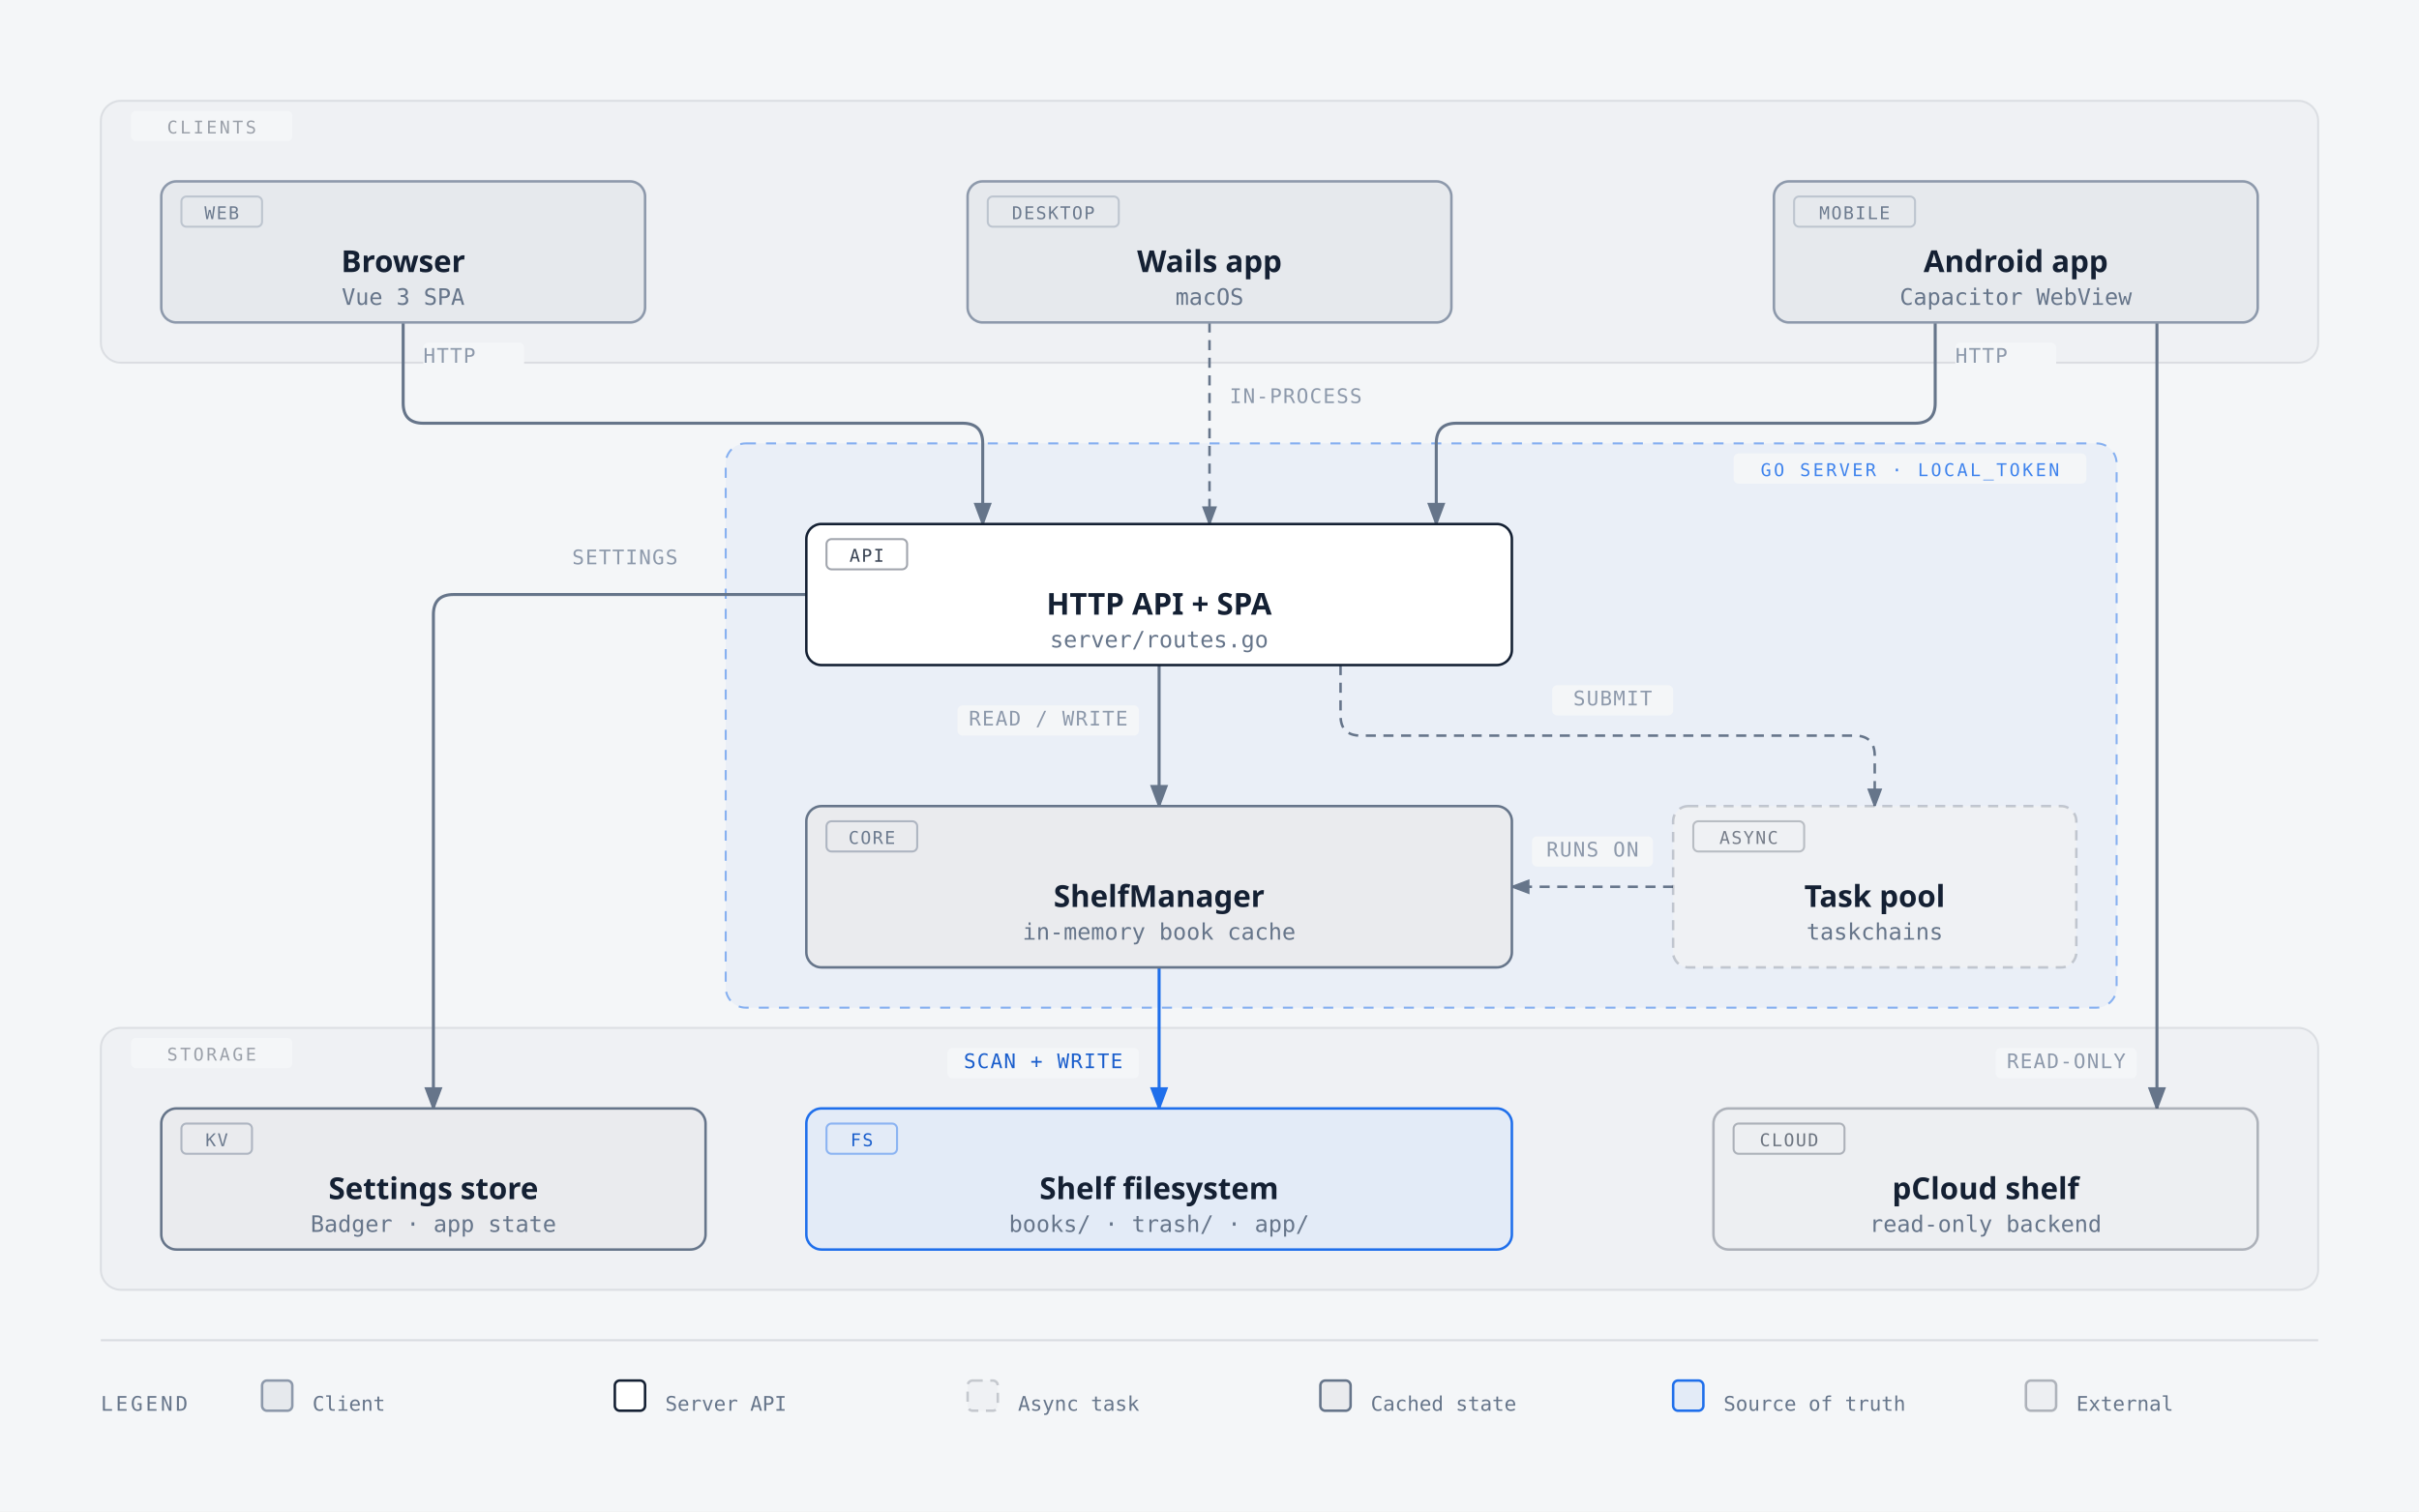
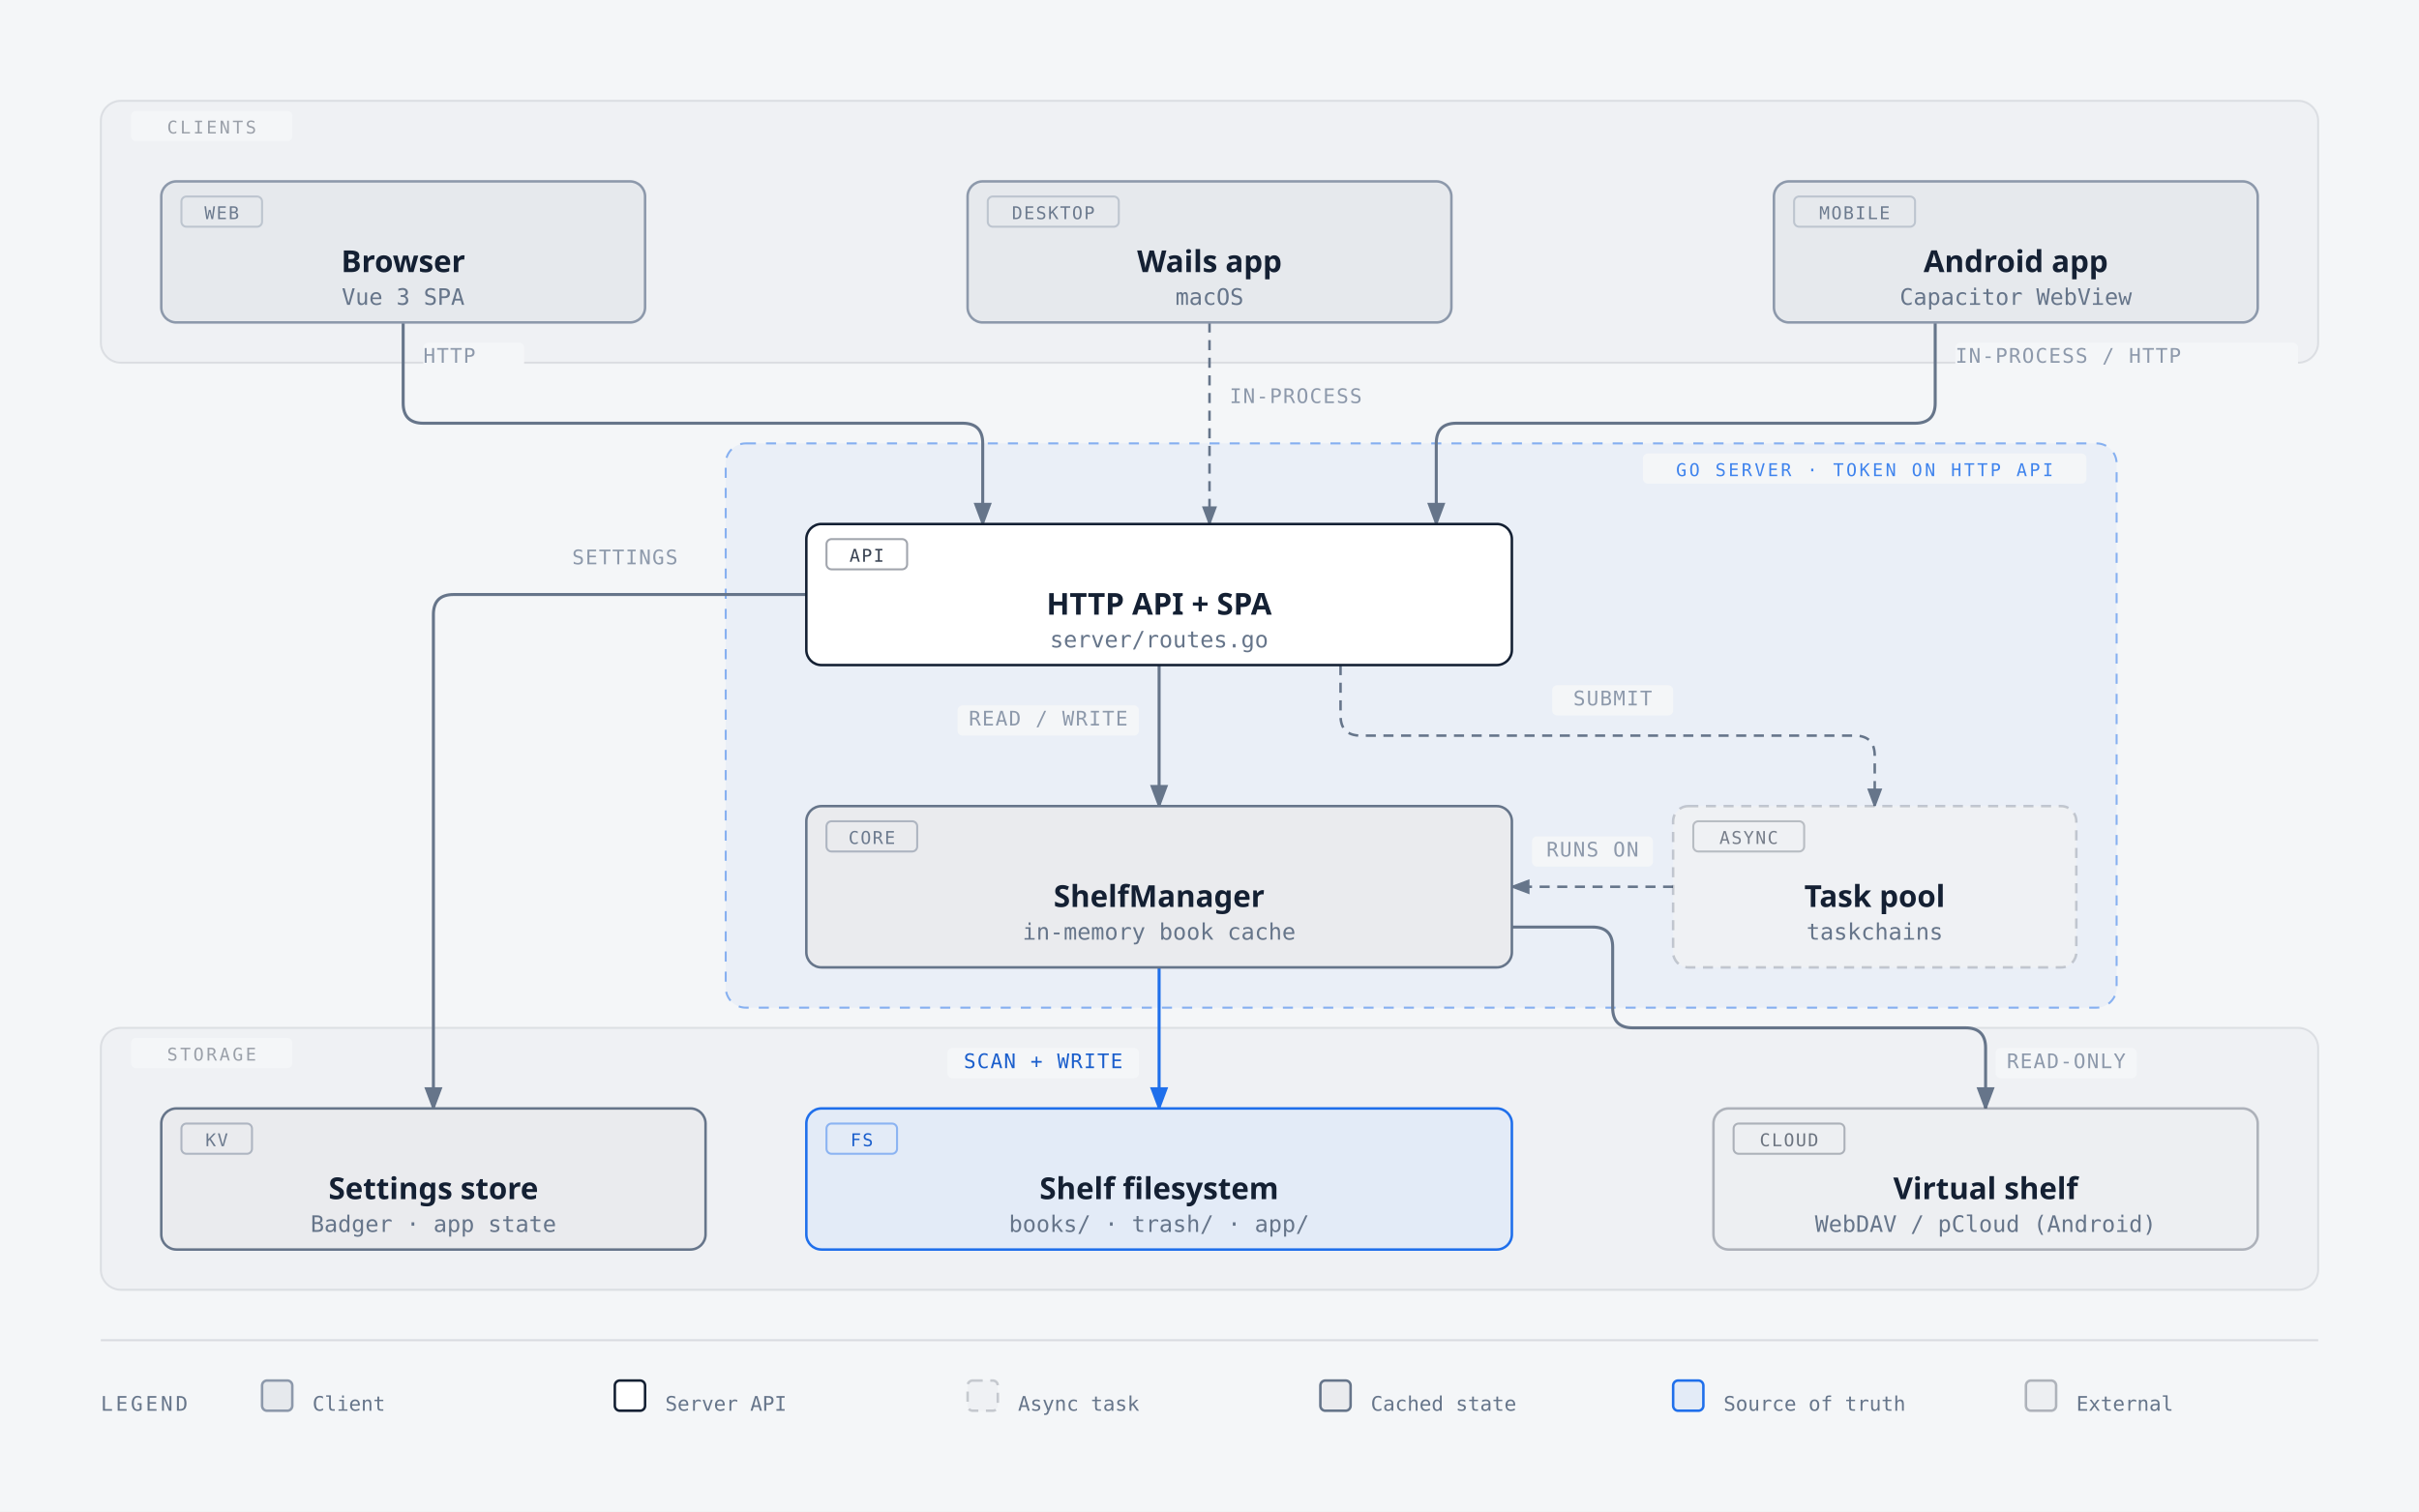
<svg xmlns="http://www.w3.org/2000/svg" viewBox="0 0 960 600" role="img" aria-labelledby="plainshelf-architecture-title plainshelf-architecture-desc">
  <defs>
    <marker id="arrow" markerWidth="8" markerHeight="6" refX="7" refY="3" orient="auto">
      <polygon points="0 0, 8 3, 0 6" fill="#66758a" />
    </marker>
    <marker id="arrow-accent" markerWidth="8" markerHeight="6" refX="7" refY="3" orient="auto">
      <polygon points="0 0, 8 3, 0 6" fill="#1f6feb" />
    </marker>
  </defs>
  <rect width="100%" height="100%" fill="#f4f6f8" />
  <rect x="40" y="40" width="880" height="104" rx="8" fill="rgba(20,32,51,0.02)" stroke="rgba(20,32,51,0.10)" stroke-width="0.8" />
  <rect x="52" y="44" width="64" height="12" rx="2" fill="#f4f6f8" />
  <text x="84" y="53" fill="rgba(20,32,51,0.40)" font-size="7" font-family="ui-monospace,'SF Mono',Menlo,Consolas,monospace" text-anchor="middle" letter-spacing="0.14em">CLIENTS</text>
  <rect x="288" y="176" width="552" height="224" rx="8" fill="rgba(31,111,235,0.05)" stroke="rgba(31,111,235,0.50)" stroke-width="0.8" stroke-dasharray="4,4" />
-   <rect x="688" y="180" width="140" height="12" rx="2" fill="#f4f6f8" />
-   <text x="758" y="189" fill="rgba(31,111,235,0.85)" font-size="7" font-family="ui-monospace,'SF Mono',Menlo,Consolas,monospace" text-anchor="middle" letter-spacing="0.14em">GO SERVER · LOCAL_TOKEN</text>
+   <rect x="652" y="180" width="176" height="12" rx="2" fill="#f4f6f8" />
+   <text x="740" y="189" fill="rgba(31,111,235,0.85)" font-size="7" font-family="ui-monospace,'SF Mono',Menlo,Consolas,monospace" text-anchor="middle" letter-spacing="0.14em">GO SERVER · TOKEN ON HTTP API</text>
  <rect x="40" y="408" width="880" height="104" rx="8" fill="rgba(20,32,51,0.02)" stroke="rgba(20,32,51,0.10)" stroke-width="0.8" />
  <rect x="52" y="412" width="64" height="12" rx="2" fill="#f4f6f8" />
  <text x="84" y="421" fill="rgba(20,32,51,0.40)" font-size="7" font-family="ui-monospace,'SF Mono',Menlo,Consolas,monospace" text-anchor="middle" letter-spacing="0.14em">STORAGE</text>
  <path d="M 160,128 V 160 Q 160,168 168,168 H 382 Q 390,168 390,176 V 208" fill="none" stroke="#66758a" stroke-width="1.2" marker-end="url(#arrow)" />
  <rect x="168" y="136" width="40" height="12" rx="2" fill="#f4f6f8" />
  <text x="168" y="144" fill="#8d99ab" font-size="8" font-family="ui-monospace,'SF Mono',Menlo,Consolas,monospace" text-anchor="start" letter-spacing="0.06em">HTTP</text>
  <path d="M 480,128 V 208" fill="none" stroke="#66758a" stroke-width="1" stroke-dasharray="4,3" marker-end="url(#arrow)" />
  <rect x="488" y="152" width="64" height="12" rx="2" fill="#f4f6f8" />
  <text x="488" y="160" fill="#8d99ab" font-size="8" font-family="ui-monospace,'SF Mono',Menlo,Consolas,monospace" text-anchor="start" letter-spacing="0.06em">IN-PROCESS</text>
  <path d="M 768,128 V 160 Q 768,168 760,168 H 578 Q 570,168 570,176 V 208" fill="none" stroke="#66758a" stroke-width="1.2" marker-end="url(#arrow)" />
-   <rect x="776" y="136" width="40" height="12" rx="2" fill="#f4f6f8" />
-   <text x="776" y="144" fill="#8d99ab" font-size="8" font-family="ui-monospace,'SF Mono',Menlo,Consolas,monospace" text-anchor="start" letter-spacing="0.06em">HTTP</text>
-   <path d="M 856,128 V 440" fill="none" stroke="#66758a" stroke-width="1.2" marker-end="url(#arrow)" />
+   <rect x="776" y="136" width="136" height="12" rx="2" fill="#f4f6f8" />
+   <text x="776" y="144" fill="#8d99ab" font-size="8" font-family="ui-monospace,'SF Mono',Menlo,Consolas,monospace" text-anchor="start" letter-spacing="0.06em">IN-PROCESS / HTTP</text>
+   <path d="M 600,368 H 632 Q 640,368 640,376 V 400 Q 640,408 648,408 H 780 Q 788,408 788,416 V 440" fill="none" stroke="#66758a" stroke-width="1.2" marker-end="url(#arrow)" />
  <rect x="792" y="416" width="56" height="12" rx="2" fill="#f4f6f8" />
  <text x="820" y="424" fill="#8d99ab" font-size="8" font-family="ui-monospace,'SF Mono',Menlo,Consolas,monospace" text-anchor="middle" letter-spacing="0.06em">READ-ONLY</text>
  <path d="M 460,264 V 320" fill="none" stroke="#66758a" stroke-width="1.2" marker-end="url(#arrow)" />
  <rect x="380" y="280" width="72" height="12" rx="2" fill="#f4f6f8" />
  <text x="416" y="288" fill="#8d99ab" font-size="8" font-family="ui-monospace,'SF Mono',Menlo,Consolas,monospace" text-anchor="middle" letter-spacing="0.06em">READ / WRITE</text>
  <path d="M 532,264 V 284 Q 532,292 540,292 H 736 Q 744,292 744,300 V 320" fill="none" stroke="#66758a" stroke-width="1" stroke-dasharray="4,3" marker-end="url(#arrow)" />
  <rect x="616" y="272" width="48" height="12" rx="2" fill="#f4f6f8" />
  <text x="640" y="280" fill="#8d99ab" font-size="8" font-family="ui-monospace,'SF Mono',Menlo,Consolas,monospace" text-anchor="middle" letter-spacing="0.06em">SUBMIT</text>
  <path d="M 664,352 H 600" fill="none" stroke="#66758a" stroke-width="1" stroke-dasharray="4,3" marker-end="url(#arrow)" />
  <rect x="608" y="332" width="48" height="12" rx="2" fill="#f4f6f8" />
  <text x="632" y="340" fill="#8d99ab" font-size="8" font-family="ui-monospace,'SF Mono',Menlo,Consolas,monospace" text-anchor="middle" letter-spacing="0.06em">RUNS ON</text>
  <path d="M 460,384 V 440" fill="none" stroke="#1f6feb" stroke-width="1.2" marker-end="url(#arrow-accent)" />
  <rect x="376" y="416" width="76" height="12" rx="2" fill="#f4f6f8" />
  <text x="414" y="424" fill="#1a5ecc" font-size="8" font-family="ui-monospace,'SF Mono',Menlo,Consolas,monospace" text-anchor="middle" letter-spacing="0.06em">SCAN + WRITE</text>
  <path d="M 320,236 H 180 Q 172,236 172,244 V 440" fill="none" stroke="#66758a" stroke-width="1.2" marker-end="url(#arrow)" />
  <rect x="220" y="216" width="56" height="12" rx="2" fill="#f4f6f8" />
  <text x="248" y="224" fill="#8d99ab" font-size="8" font-family="ui-monospace,'SF Mono',Menlo,Consolas,monospace" text-anchor="middle" letter-spacing="0.06em">SETTINGS</text>
  <rect x="64" y="72" width="192" height="56" rx="6" fill="#f4f6f8" />
  <rect x="64" y="72" width="192" height="56" rx="6" fill="rgba(102,117,138,0.10)" stroke="#8d99ab" stroke-width="1" />
  <rect x="72" y="78" width="32" height="12" rx="2" fill="transparent" stroke="rgba(141,153,171,0.45)" stroke-width="0.8" />
  <text x="88" y="87" fill="rgba(102,117,138,0.95)" font-size="7" font-family="ui-monospace,'SF Mono',Menlo,Consolas,monospace" text-anchor="middle" letter-spacing="0.08em">WEB</text>
  <text x="160" y="108" fill="#142033" font-size="12" font-weight="600" font-family="'Avenir Next','Segoe UI',system-ui,sans-serif" text-anchor="middle">Browser</text>
  <text x="160" y="121" fill="#66758a" font-size="9" font-family="ui-monospace,'SF Mono',Menlo,Consolas,monospace" text-anchor="middle">Vue 3 SPA</text>
  <rect x="384" y="72" width="192" height="56" rx="6" fill="#f4f6f8" />
  <rect x="384" y="72" width="192" height="56" rx="6" fill="rgba(102,117,138,0.10)" stroke="#8d99ab" stroke-width="1" />
  <rect x="392" y="78" width="52" height="12" rx="2" fill="transparent" stroke="rgba(141,153,171,0.45)" stroke-width="0.8" />
  <text x="418" y="87" fill="rgba(102,117,138,0.95)" font-size="7" font-family="ui-monospace,'SF Mono',Menlo,Consolas,monospace" text-anchor="middle" letter-spacing="0.08em">DESKTOP</text>
  <text x="480" y="108" fill="#142033" font-size="12" font-weight="600" font-family="'Avenir Next','Segoe UI',system-ui,sans-serif" text-anchor="middle">Wails app</text>
  <text x="480" y="121" fill="#66758a" font-size="9" font-family="ui-monospace,'SF Mono',Menlo,Consolas,monospace" text-anchor="middle">macOS</text>
  <rect x="704" y="72" width="192" height="56" rx="6" fill="#f4f6f8" />
  <rect x="704" y="72" width="192" height="56" rx="6" fill="rgba(102,117,138,0.10)" stroke="#8d99ab" stroke-width="1" />
  <rect x="712" y="78" width="48" height="12" rx="2" fill="transparent" stroke="rgba(141,153,171,0.45)" stroke-width="0.8" />
  <text x="736" y="87" fill="rgba(102,117,138,0.95)" font-size="7" font-family="ui-monospace,'SF Mono',Menlo,Consolas,monospace" text-anchor="middle" letter-spacing="0.08em">MOBILE</text>
  <text x="800" y="108" fill="#142033" font-size="12" font-weight="600" font-family="'Avenir Next','Segoe UI',system-ui,sans-serif" text-anchor="middle">Android app</text>
  <text x="800" y="121" fill="#66758a" font-size="9" font-family="ui-monospace,'SF Mono',Menlo,Consolas,monospace" text-anchor="middle">Capacitor WebView</text>
  <rect x="320" y="208" width="280" height="56" rx="6" fill="#f4f6f8" />
  <rect x="320" y="208" width="280" height="56" rx="6" fill="#ffffff" stroke="#142033" stroke-width="1" />
  <rect x="328" y="214" width="32" height="12" rx="2" fill="transparent" stroke="rgba(20,32,51,0.40)" stroke-width="0.8" />
  <text x="344" y="223" fill="rgba(20,32,51,0.85)" font-size="7" font-family="ui-monospace,'SF Mono',Menlo,Consolas,monospace" text-anchor="middle" letter-spacing="0.08em">API</text>
  <text x="460" y="244" fill="#142033" font-size="12" font-weight="600" font-family="'Avenir Next','Segoe UI',system-ui,sans-serif" text-anchor="middle">HTTP API + SPA</text>
  <text x="460" y="257" fill="#66758a" font-size="9" font-family="ui-monospace,'SF Mono',Menlo,Consolas,monospace" text-anchor="middle">server/routes.go</text>
  <rect x="320" y="320" width="280" height="64" rx="6" fill="#f4f6f8" />
  <rect x="320" y="320" width="280" height="64" rx="6" fill="rgba(20,32,51,0.05)" stroke="#66758a" stroke-width="1" />
  <rect x="328" y="326" width="36" height="12" rx="2" fill="transparent" stroke="rgba(102,117,138,0.45)" stroke-width="0.8" />
  <text x="346" y="335" fill="rgba(102,117,138,0.95)" font-size="7" font-family="ui-monospace,'SF Mono',Menlo,Consolas,monospace" text-anchor="middle" letter-spacing="0.08em">CORE</text>
  <text x="460" y="360" fill="#142033" font-size="12" font-weight="600" font-family="'Avenir Next','Segoe UI',system-ui,sans-serif" text-anchor="middle">ShelfManager</text>
  <text x="460" y="373" fill="#66758a" font-size="9" font-family="ui-monospace,'SF Mono',Menlo,Consolas,monospace" text-anchor="middle">in-memory book cache</text>
  <rect x="664" y="320" width="160" height="64" rx="6" fill="#f4f6f8" />
  <rect x="664" y="320" width="160" height="64" rx="6" fill="rgba(20,32,51,0.02)" stroke="rgba(20,32,51,0.20)" stroke-width="1" stroke-dasharray="4,3" />
  <rect x="672" y="326" width="44" height="12" rx="2" fill="transparent" stroke="rgba(20,32,51,0.25)" stroke-width="0.8" />
  <text x="694" y="335" fill="rgba(20,32,51,0.55)" font-size="7" font-family="ui-monospace,'SF Mono',Menlo,Consolas,monospace" text-anchor="middle" letter-spacing="0.08em">ASYNC</text>
  <text x="744" y="360" fill="#142033" font-size="12" font-weight="600" font-family="'Avenir Next','Segoe UI',system-ui,sans-serif" text-anchor="middle">Task pool</text>
  <text x="744" y="373" fill="#66758a" font-size="9" font-family="ui-monospace,'SF Mono',Menlo,Consolas,monospace" text-anchor="middle">taskchains</text>
  <rect x="64" y="440" width="216" height="56" rx="6" fill="#f4f6f8" />
  <rect x="64" y="440" width="216" height="56" rx="6" fill="rgba(20,32,51,0.05)" stroke="#66758a" stroke-width="1" />
  <rect x="72" y="446" width="28" height="12" rx="2" fill="transparent" stroke="rgba(102,117,138,0.45)" stroke-width="0.8" />
  <text x="86" y="455" fill="rgba(102,117,138,0.95)" font-size="7" font-family="ui-monospace,'SF Mono',Menlo,Consolas,monospace" text-anchor="middle" letter-spacing="0.08em">KV</text>
  <text x="172" y="476" fill="#142033" font-size="12" font-weight="600" font-family="'Avenir Next','Segoe UI',system-ui,sans-serif" text-anchor="middle">Settings store</text>
  <text x="172" y="489" fill="#66758a" font-size="9" font-family="ui-monospace,'SF Mono',Menlo,Consolas,monospace" text-anchor="middle">Badger · app state</text>
  <rect x="320" y="440" width="280" height="56" rx="6" fill="#f4f6f8" />
  <rect x="320" y="440" width="280" height="56" rx="6" fill="rgba(31,111,235,0.08)" stroke="#1f6feb" stroke-width="1" />
  <rect x="328" y="446" width="28" height="12" rx="2" fill="transparent" stroke="rgba(31,111,235,0.45)" stroke-width="0.8" />
  <text x="342" y="455" fill="#1a5ecc" font-size="7" font-family="ui-monospace,'SF Mono',Menlo,Consolas,monospace" text-anchor="middle" letter-spacing="0.08em">FS</text>
  <text x="460" y="476" fill="#142033" font-size="12" font-weight="600" font-family="'Avenir Next','Segoe UI',system-ui,sans-serif" text-anchor="middle">Shelf filesystem</text>
  <text x="460" y="489" fill="#66758a" font-size="9" font-family="ui-monospace,'SF Mono',Menlo,Consolas,monospace" text-anchor="middle">books/ · trash/ · app/</text>
  <rect x="680" y="440" width="216" height="56" rx="6" fill="#f4f6f8" />
  <rect x="680" y="440" width="216" height="56" rx="6" fill="rgba(20,32,51,0.03)" stroke="rgba(20,32,51,0.30)" stroke-width="1" />
  <rect x="688" y="446" width="44" height="12" rx="2" fill="transparent" stroke="rgba(20,32,51,0.30)" stroke-width="0.8" />
  <text x="710" y="455" fill="rgba(20,32,51,0.60)" font-size="7" font-family="ui-monospace,'SF Mono',Menlo,Consolas,monospace" text-anchor="middle" letter-spacing="0.08em">CLOUD</text>
-   <text x="788" y="476" fill="#142033" font-size="12" font-weight="600" font-family="'Avenir Next','Segoe UI',system-ui,sans-serif" text-anchor="middle">pCloud shelf</text>
-   <text x="788" y="489" fill="#66758a" font-size="9" font-family="ui-monospace,'SF Mono',Menlo,Consolas,monospace" text-anchor="middle">read-only backend</text>
+   <text x="788" y="476" fill="#142033" font-size="12" font-weight="600" font-family="'Avenir Next','Segoe UI',system-ui,sans-serif" text-anchor="middle">Virtual shelf</text>
+   <text x="788" y="489" fill="#66758a" font-size="9" font-family="ui-monospace,'SF Mono',Menlo,Consolas,monospace" text-anchor="middle">WebDAV / pCloud (Android)</text>
  <line x1="40" y1="532" x2="920" y2="532" stroke="rgba(20,32,51,0.12)" stroke-width="0.8" />
  <text x="40" y="560" fill="#66758a" font-size="8" font-family="ui-monospace,'SF Mono',Menlo,Consolas,monospace" letter-spacing="0.14em">LEGEND</text>
  <rect x="104" y="548" width="12" height="12" rx="2" fill="rgba(102,117,138,0.10)" stroke="#8d99ab" stroke-width="1" />
  <text x="124" y="560" fill="#66758a" font-size="8" font-family="ui-monospace,'SF Mono',Menlo,Consolas,monospace">Client</text>
  <rect x="244" y="548" width="12" height="12" rx="2" fill="#ffffff" stroke="#142033" stroke-width="1" />
  <text x="264" y="560" fill="#66758a" font-size="8" font-family="ui-monospace,'SF Mono',Menlo,Consolas,monospace">Server API</text>
  <rect x="384" y="548" width="12" height="12" rx="2" fill="rgba(20,32,51,0.02)" stroke="rgba(20,32,51,0.20)" stroke-width="1" stroke-dasharray="4,3" />
  <text x="404" y="560" fill="#66758a" font-size="8" font-family="ui-monospace,'SF Mono',Menlo,Consolas,monospace">Async task</text>
  <rect x="524" y="548" width="12" height="12" rx="2" fill="rgba(20,32,51,0.05)" stroke="#66758a" stroke-width="1" />
  <text x="544" y="560" fill="#66758a" font-size="8" font-family="ui-monospace,'SF Mono',Menlo,Consolas,monospace">Cached state</text>
  <rect x="664" y="548" width="12" height="12" rx="2" fill="rgba(31,111,235,0.08)" stroke="#1f6feb" stroke-width="1" />
  <text x="684" y="560" fill="#66758a" font-size="8" font-family="ui-monospace,'SF Mono',Menlo,Consolas,monospace">Source of truth</text>
  <rect x="804" y="548" width="12" height="12" rx="2" fill="rgba(20,32,51,0.03)" stroke="rgba(20,32,51,0.30)" stroke-width="1" />
  <text x="824" y="560" fill="#66758a" font-size="8" font-family="ui-monospace,'SF Mono',Menlo,Consolas,monospace">External</text>
</svg>
